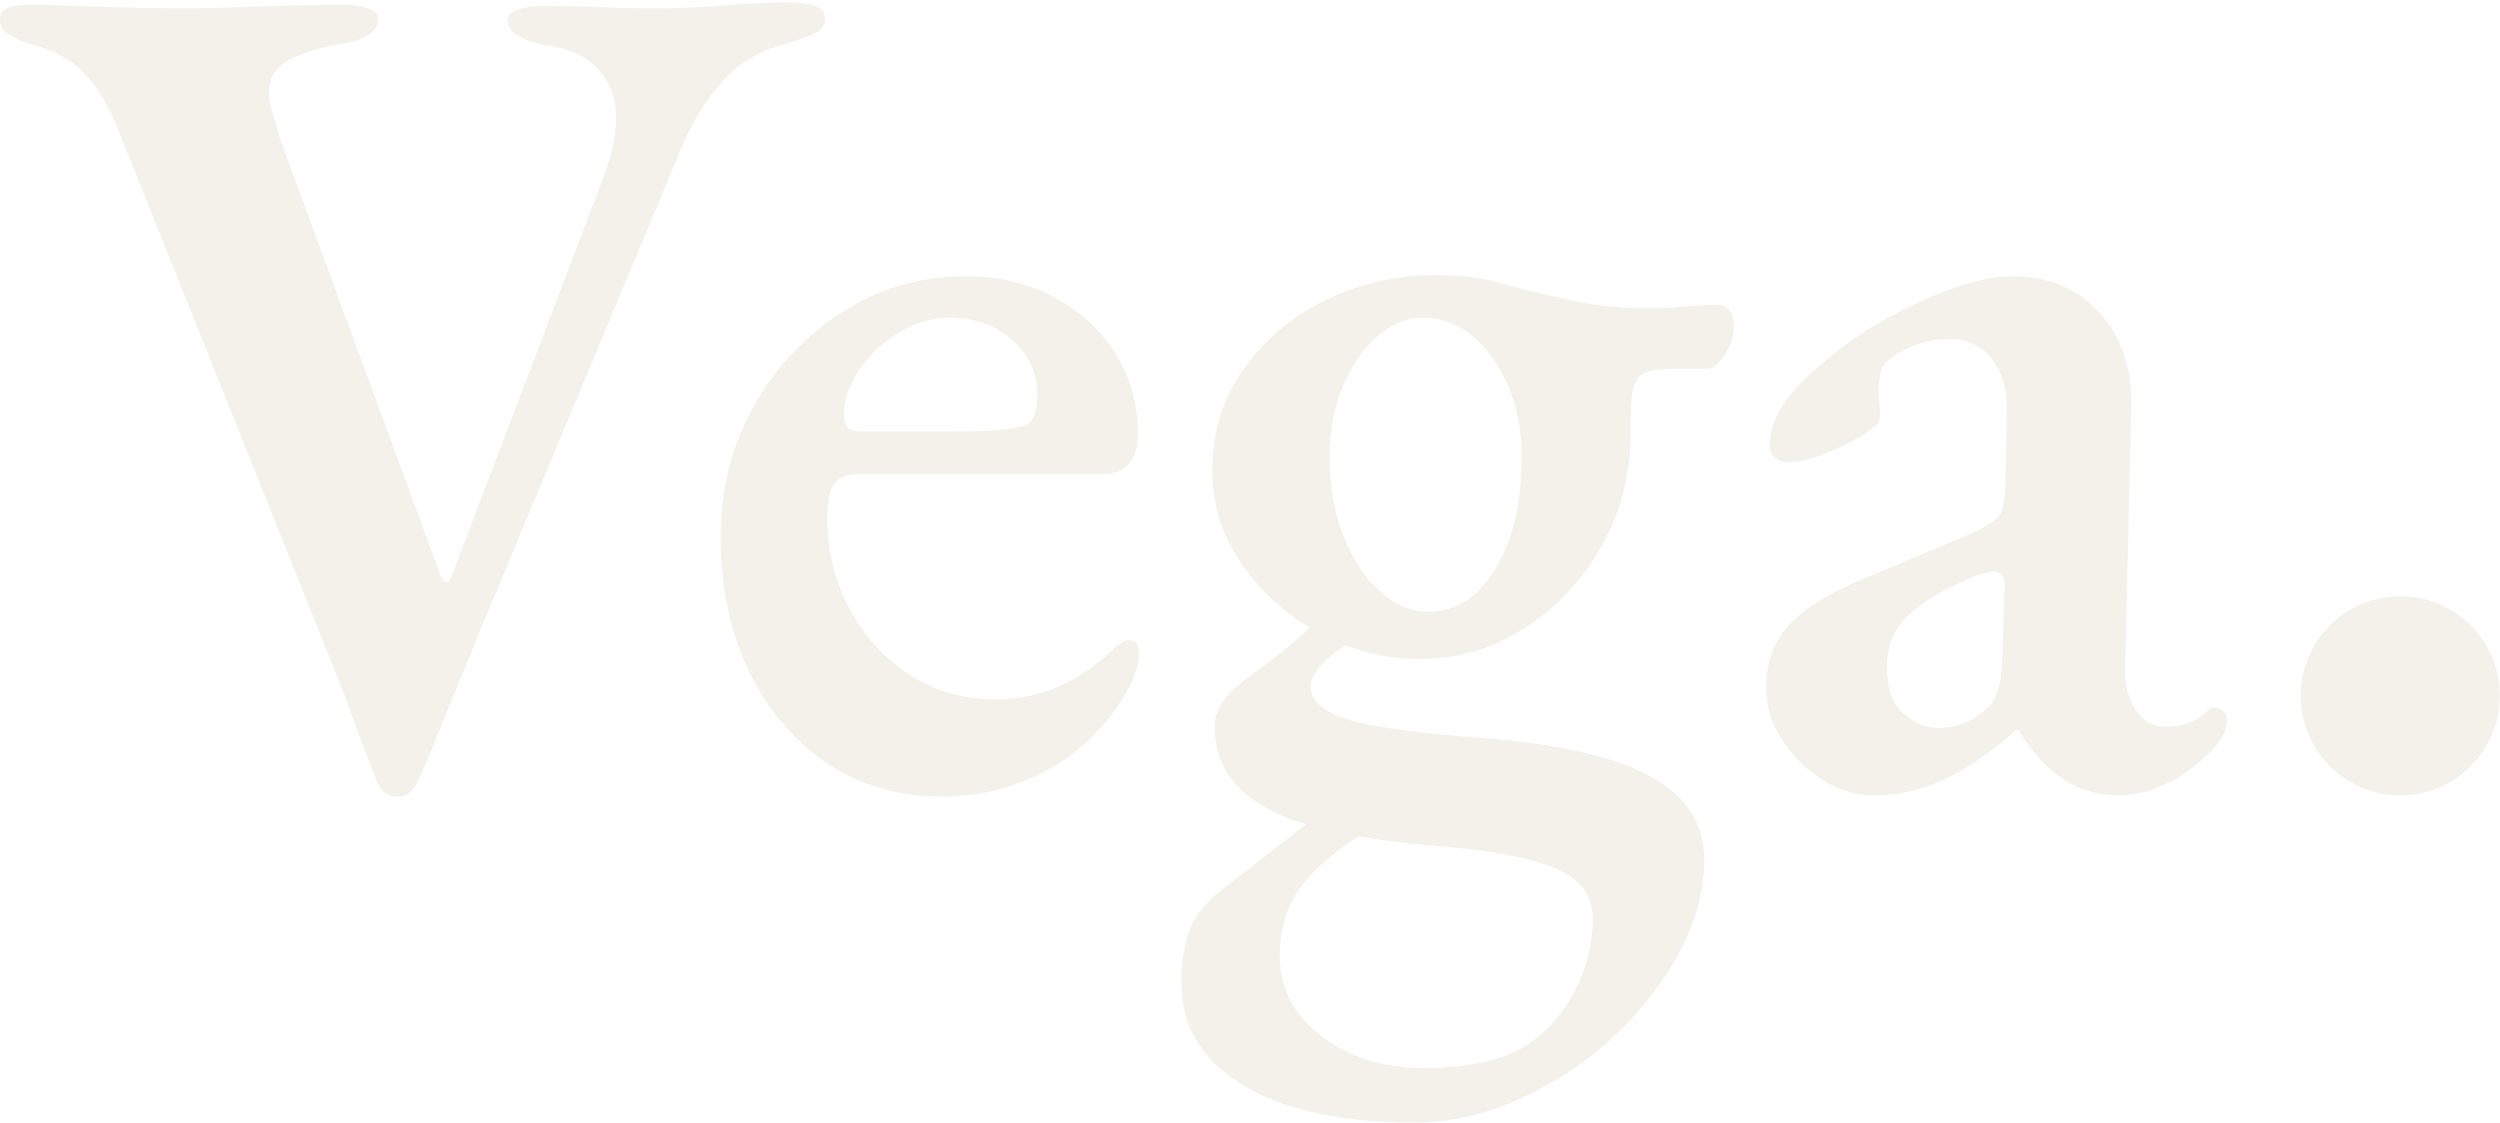
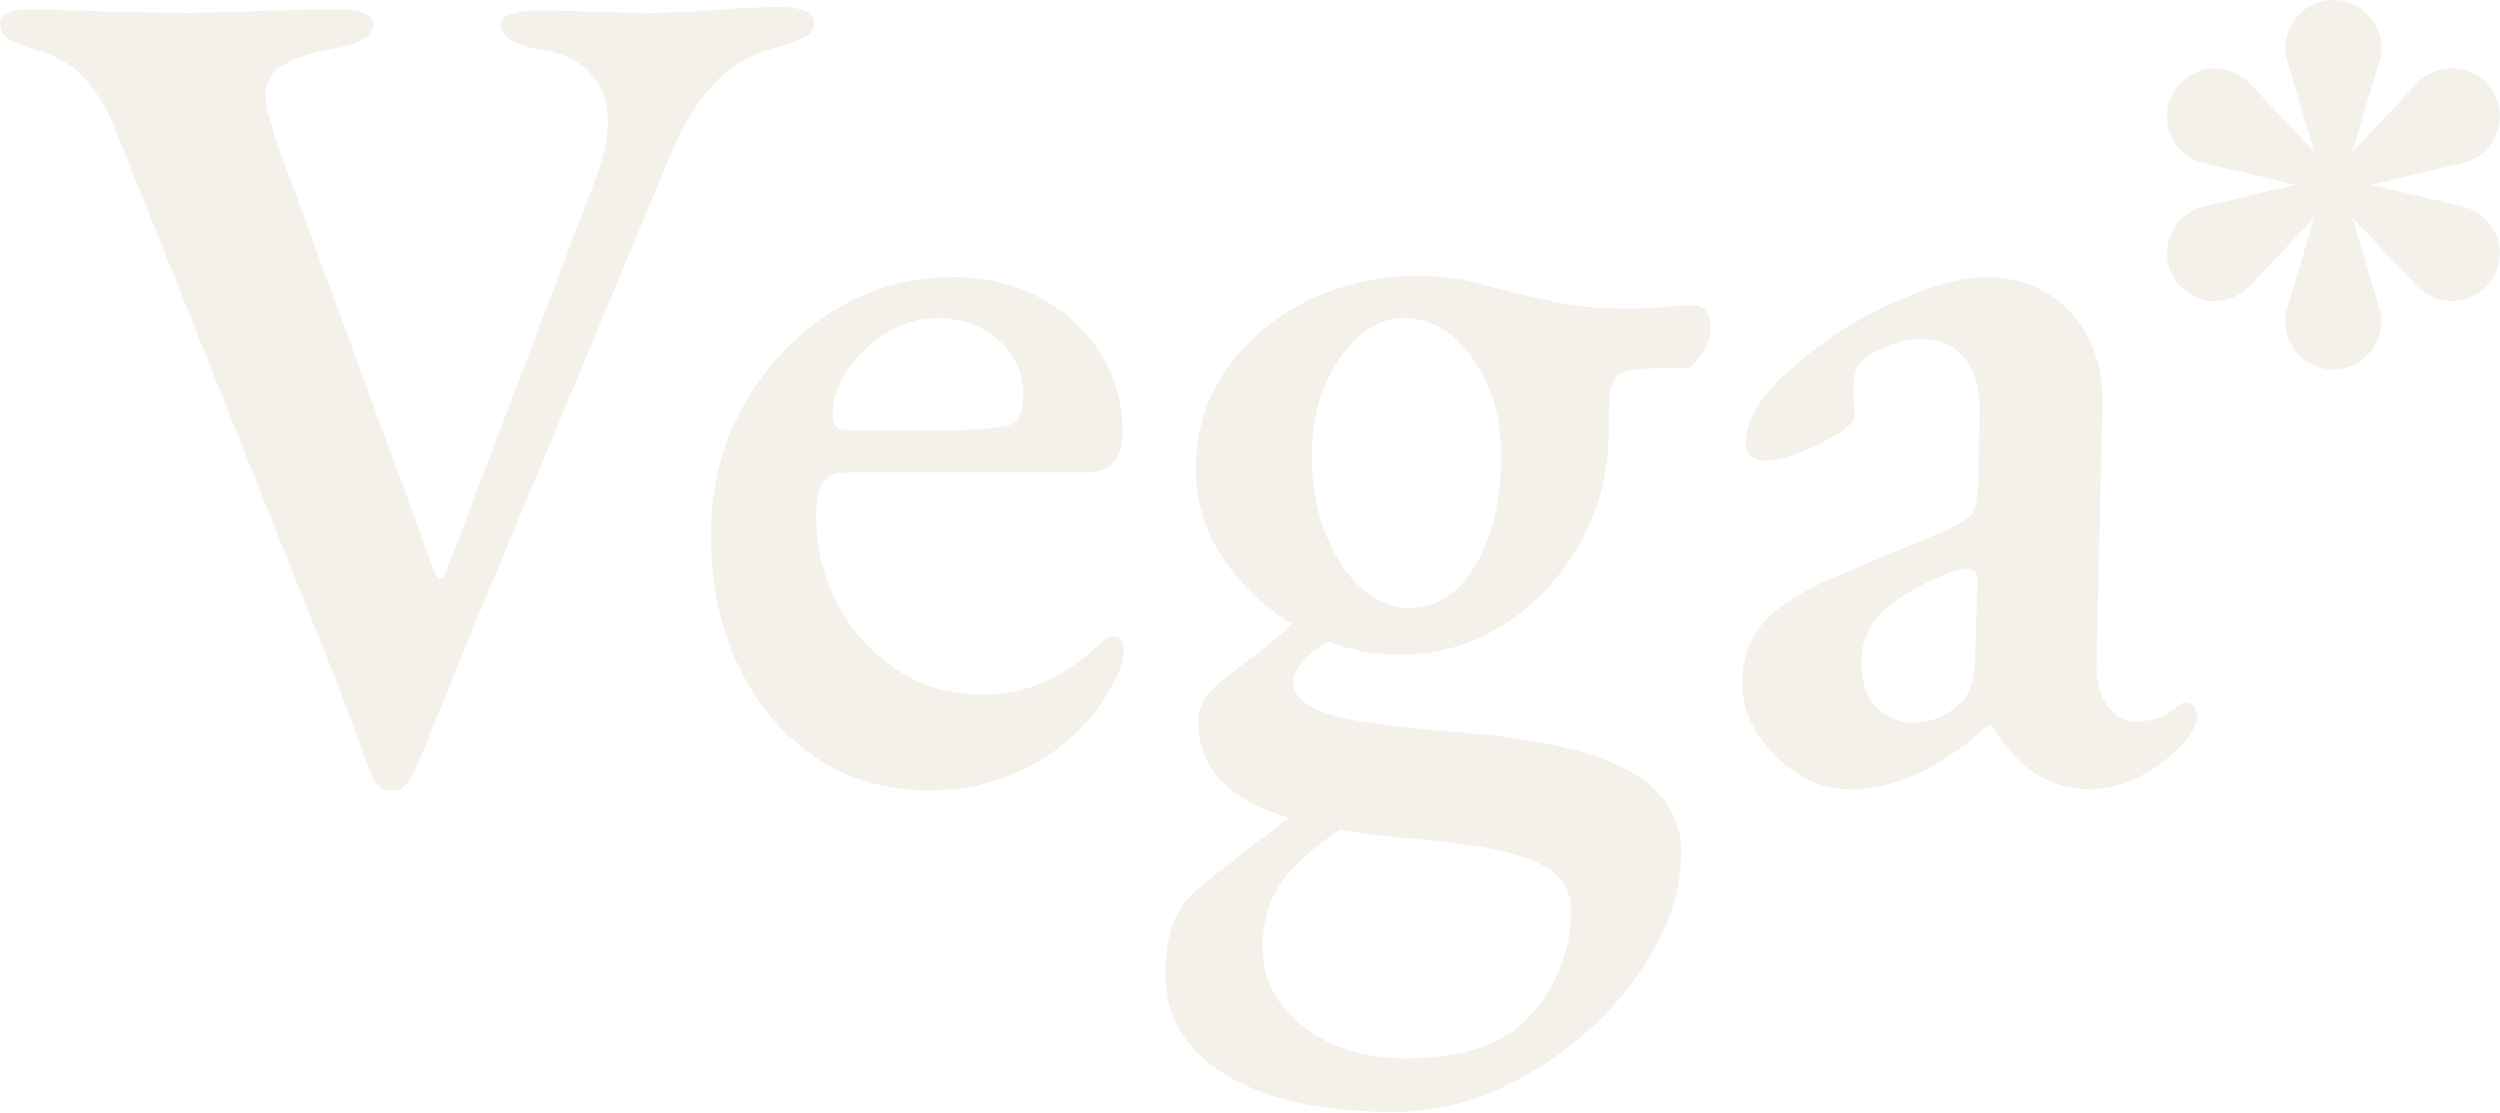
- <svg xmlns="http://www.w3.org/2000/svg" viewBox="0 -657 2108.76 947" fill="#F4F1EA" role="img" aria-label="Vega" width="2109" height="947">
+ <svg xmlns="http://www.w3.org/2000/svg" viewBox="0 -661 2137.56 951" fill="#F4F1EA" role="img" aria-label="Vega" width="2138" height="951">
  <path transform="translate(0 0)" d="M335 15Q323 15 318 3Q313 -10 304.5 -32.5Q296 -55 290 -72L99 -549Q89 -575 72.5 -593.5Q56 -612 28 -619Q15 -623 7.5 -627.5Q0 -632 0 -641Q0 -648 7 -650.5Q14 -653 25 -653Q43 -653 66 -652Q89 -651 114 -650.5Q139 -650 160 -650Q180 -650 204.5 -651Q229 -652 252.5 -652.5Q276 -653 291 -653Q302 -653 310.5 -650Q319 -647 319 -641Q319 -633 310.5 -627.5Q302 -622 288 -620Q259 -615 243 -606Q227 -597 227 -580Q227 -569 230.5 -559Q234 -549 235 -543L371 -173Q373 -167 376 -166Q379 -165 382 -174L508 -505Q528 -557 513.5 -585.5Q499 -614 460 -619Q447 -621 437.5 -626.5Q428 -632 428 -640Q428 -646 437 -649Q446 -652 457 -652Q474 -652 489 -651.5Q504 -651 519.5 -650.5Q535 -650 555 -650Q584 -650 613 -652.5Q642 -655 666 -655Q679 -655 687.5 -652Q696 -649 696 -641Q696 -633 687.5 -629Q679 -625 666 -621Q632 -613 610 -589Q588 -565 573 -528L404 -123Q395 -100 385.5 -77.5Q376 -55 368 -34.5Q360 -14 352 3Q349 9 345 12Q341 15 335 15Z" />
  <path transform="translate(581.81 0)" d="M212 15Q158 15 116 -13Q74 -41 50 -90.5Q26 -140 26 -204Q26 -265 54 -314.5Q82 -364 129 -394Q176 -424 233 -424Q274 -424 307 -406.5Q340 -389 359 -359Q378 -329 378 -291Q378 -257 347 -257L142 -257Q128 -257 122 -249Q116 -241 116 -220Q116 -178 135 -143Q154 -108 186 -87.5Q218 -67 257 -67Q287 -67 311.5 -78Q336 -89 358 -110Q361 -113 364 -115Q367 -117 370 -117Q379 -117 379 -106Q379 -91 367 -71Q354 -48 332 -28.5Q310 -9 279 3Q248 15 212 15ZM143 -293L217 -293Q244 -293 257.5 -294Q271 -295 283 -298Q288 -300 290.5 -307Q293 -314 293 -324Q293 -352 271.5 -370.5Q250 -389 219 -389Q197 -389 176.5 -376.5Q156 -364 143 -345Q130 -326 130 -306Q130 -293 143 -293Z" />
  <path transform="translate(986.53 0)" d="M206 290Q114 290 62 258.5Q10 227 10 173Q10 144 17.5 126Q25 108 46 92Q63 79 83.5 63Q104 47 122 33L168 43Q129 67 111 91Q93 115 93 149Q93 190 128 217Q163 244 215 244Q280 244 312 217Q333 199 345 172.5Q357 146 357 118Q357 99 344 87Q331 75 300.5 67.5Q270 60 218 56Q119 47 78.5 23Q38 -1 38 -44Q38 -54 43.5 -63Q49 -72 63 -83Q82 -97 94 -106.5Q106 -116 113.5 -123Q121 -130 125 -138L168 -121Q147 -114 133 -101Q119 -88 119 -78Q119 -66 133 -57.5Q147 -49 177 -44Q207 -39 256 -35Q357 -28 404 -3Q451 22 451 68Q451 108 429.5 147.5Q408 187 373 219Q338 251 294.5 270.5Q251 290 206 290ZM219 -141Q253 -141 275 -177.5Q297 -214 297 -272Q297 -305 285.5 -331.5Q274 -358 255.5 -373.5Q237 -389 214 -389Q193 -389 175 -373Q157 -357 146 -330.5Q135 -304 135 -271Q135 -235 146.5 -205.5Q158 -176 177 -158.5Q196 -141 219 -141ZM210 -101Q168 -101 128 -122Q88 -143 62 -179.5Q36 -216 36 -260Q36 -309 63 -346.5Q90 -384 133 -404.5Q176 -425 225 -425Q255 -425 280 -418Q305 -411 333 -405Q354 -400 370.5 -398.5Q387 -397 406 -397Q420 -397 436.5 -398.5Q453 -400 461 -400Q476 -400 476 -381Q476 -366 464 -352Q459 -346 454 -346L427 -346Q401 -346 395 -338Q393 -335 391.5 -330.5Q390 -326 389.5 -317Q389 -308 389 -292Q389 -240 364.5 -196.5Q340 -153 299.5 -127Q259 -101 210 -101Z" />
  <path transform="translate(1456.76 0)" d="M124 14Q101 14 80 0.5Q59 -13 46 -33.5Q33 -54 33 -76Q33 -109 52 -129.5Q71 -150 111 -167L206 -207Q226 -216 230 -222.5Q234 -229 235 -249L236 -309Q237 -336 224 -353.5Q211 -371 186 -371Q172 -371 158 -365.5Q144 -360 136 -353Q131 -349 129.5 -342Q128 -335 128 -328Q128 -323 128.5 -316Q129 -309 129 -304Q129 -299 114.5 -290Q100 -281 82 -274Q64 -267 51 -267Q45 -267 40.5 -271Q36 -275 36 -282Q36 -298 47 -315Q58 -332 80 -350Q105 -372 134 -388Q163 -404 191.5 -414Q220 -424 241 -424Q286 -424 314 -393.5Q342 -363 341 -315L336 -95Q335 -73 344.5 -58.5Q354 -44 369 -44Q391 -44 404 -56Q408 -60 411 -60Q416 -60 419 -57Q422 -54 422 -49Q422 -37 407 -22Q390 -5 370 4.5Q350 14 330 14Q279 14 246 -41L244 -41Q211 -12 182.5 1Q154 14 124 14ZM177 -43Q192 -43 202.5 -48Q213 -53 222 -62Q226 -67 228.5 -74.5Q231 -82 232 -95L234 -157Q235 -167 232.5 -171Q230 -175 225 -175Q223 -175 219 -174Q215 -173 209 -171Q169 -154 152 -137Q135 -120 135 -95Q135 -67 149 -55Q163 -43 177 -43Z" />
-   <circle cx="2024.76" cy="-70" r="84" />
+   <path d="M1979.03 -531.06L1955.95 -608.26C1950.93 -625.05 1957.14 -643.17 1971.4 -653.36C1985.66 -663.55 2004.81 -663.55 2019.07 -653.36C2033.33 -643.17 2039.54 -625.05 2034.52 -608.26L2011.44 -531.06L2066.75 -589.65C2078.78 -602.39 2097.58 -606.08 2113.53 -598.82C2129.48 -591.57 2139.06 -574.98 2137.37 -557.54C2135.67 -540.09 2123.08 -525.66 2106.03 -521.61L2027.64 -503L2106.03 -484.39C2123.08 -480.34 2135.67 -465.91 2137.37 -448.46C2139.06 -431.02 2129.48 -414.43 2113.53 -407.18C2097.58 -399.92 2078.78 -403.61 2066.75 -416.35L2011.44 -474.94L2034.52 -397.74C2039.54 -380.95 2033.33 -362.83 2019.07 -352.64C2004.81 -342.45 1985.66 -342.45 1971.4 -352.64C1957.14 -362.83 1950.93 -380.95 1955.95 -397.74L1979.03 -474.94L1923.72 -416.35C1911.69 -403.61 1892.89 -399.92 1876.94 -407.18C1860.99 -414.43 1851.41 -431.02 1853.1 -448.46C1854.8 -465.91 1867.39 -480.34 1884.44 -484.39L1962.83 -503L1884.44 -521.61C1867.39 -525.66 1854.8 -540.09 1853.1 -557.54C1851.41 -574.98 1860.99 -591.57 1876.94 -598.82C1892.89 -606.08 1911.69 -602.39 1923.72 -589.65L1979.03 -531.06Z" />
</svg>
